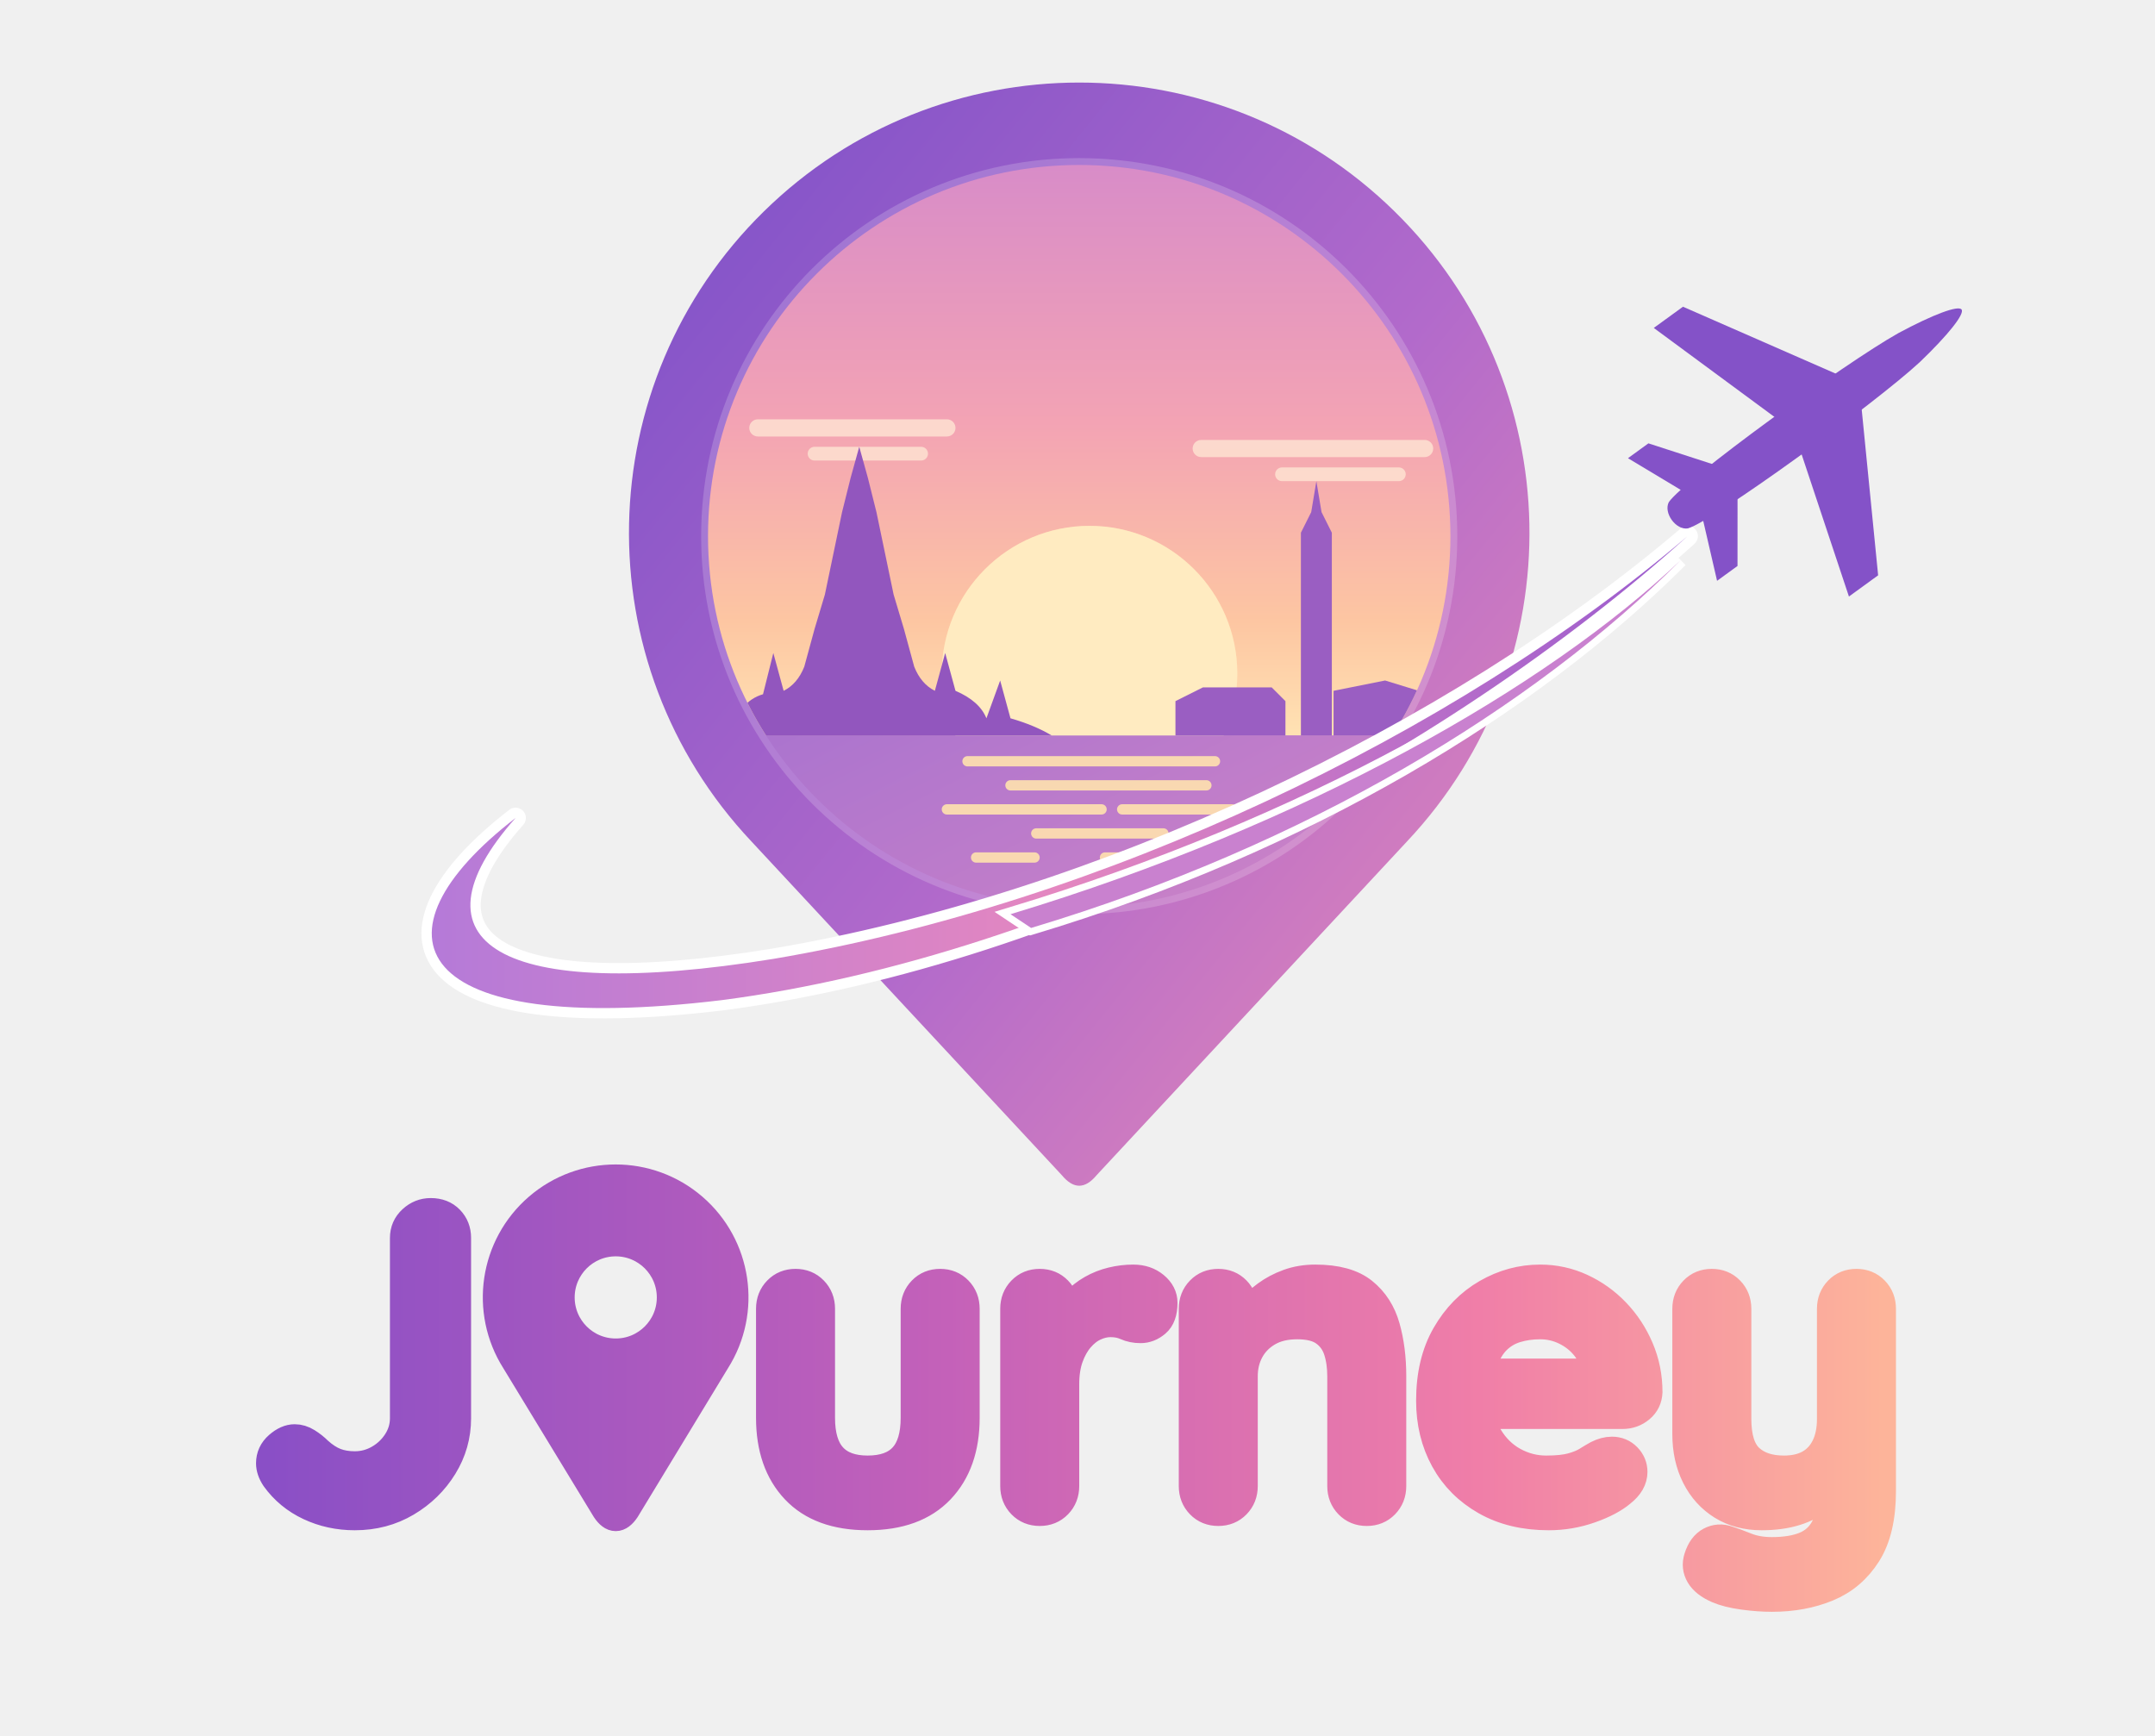
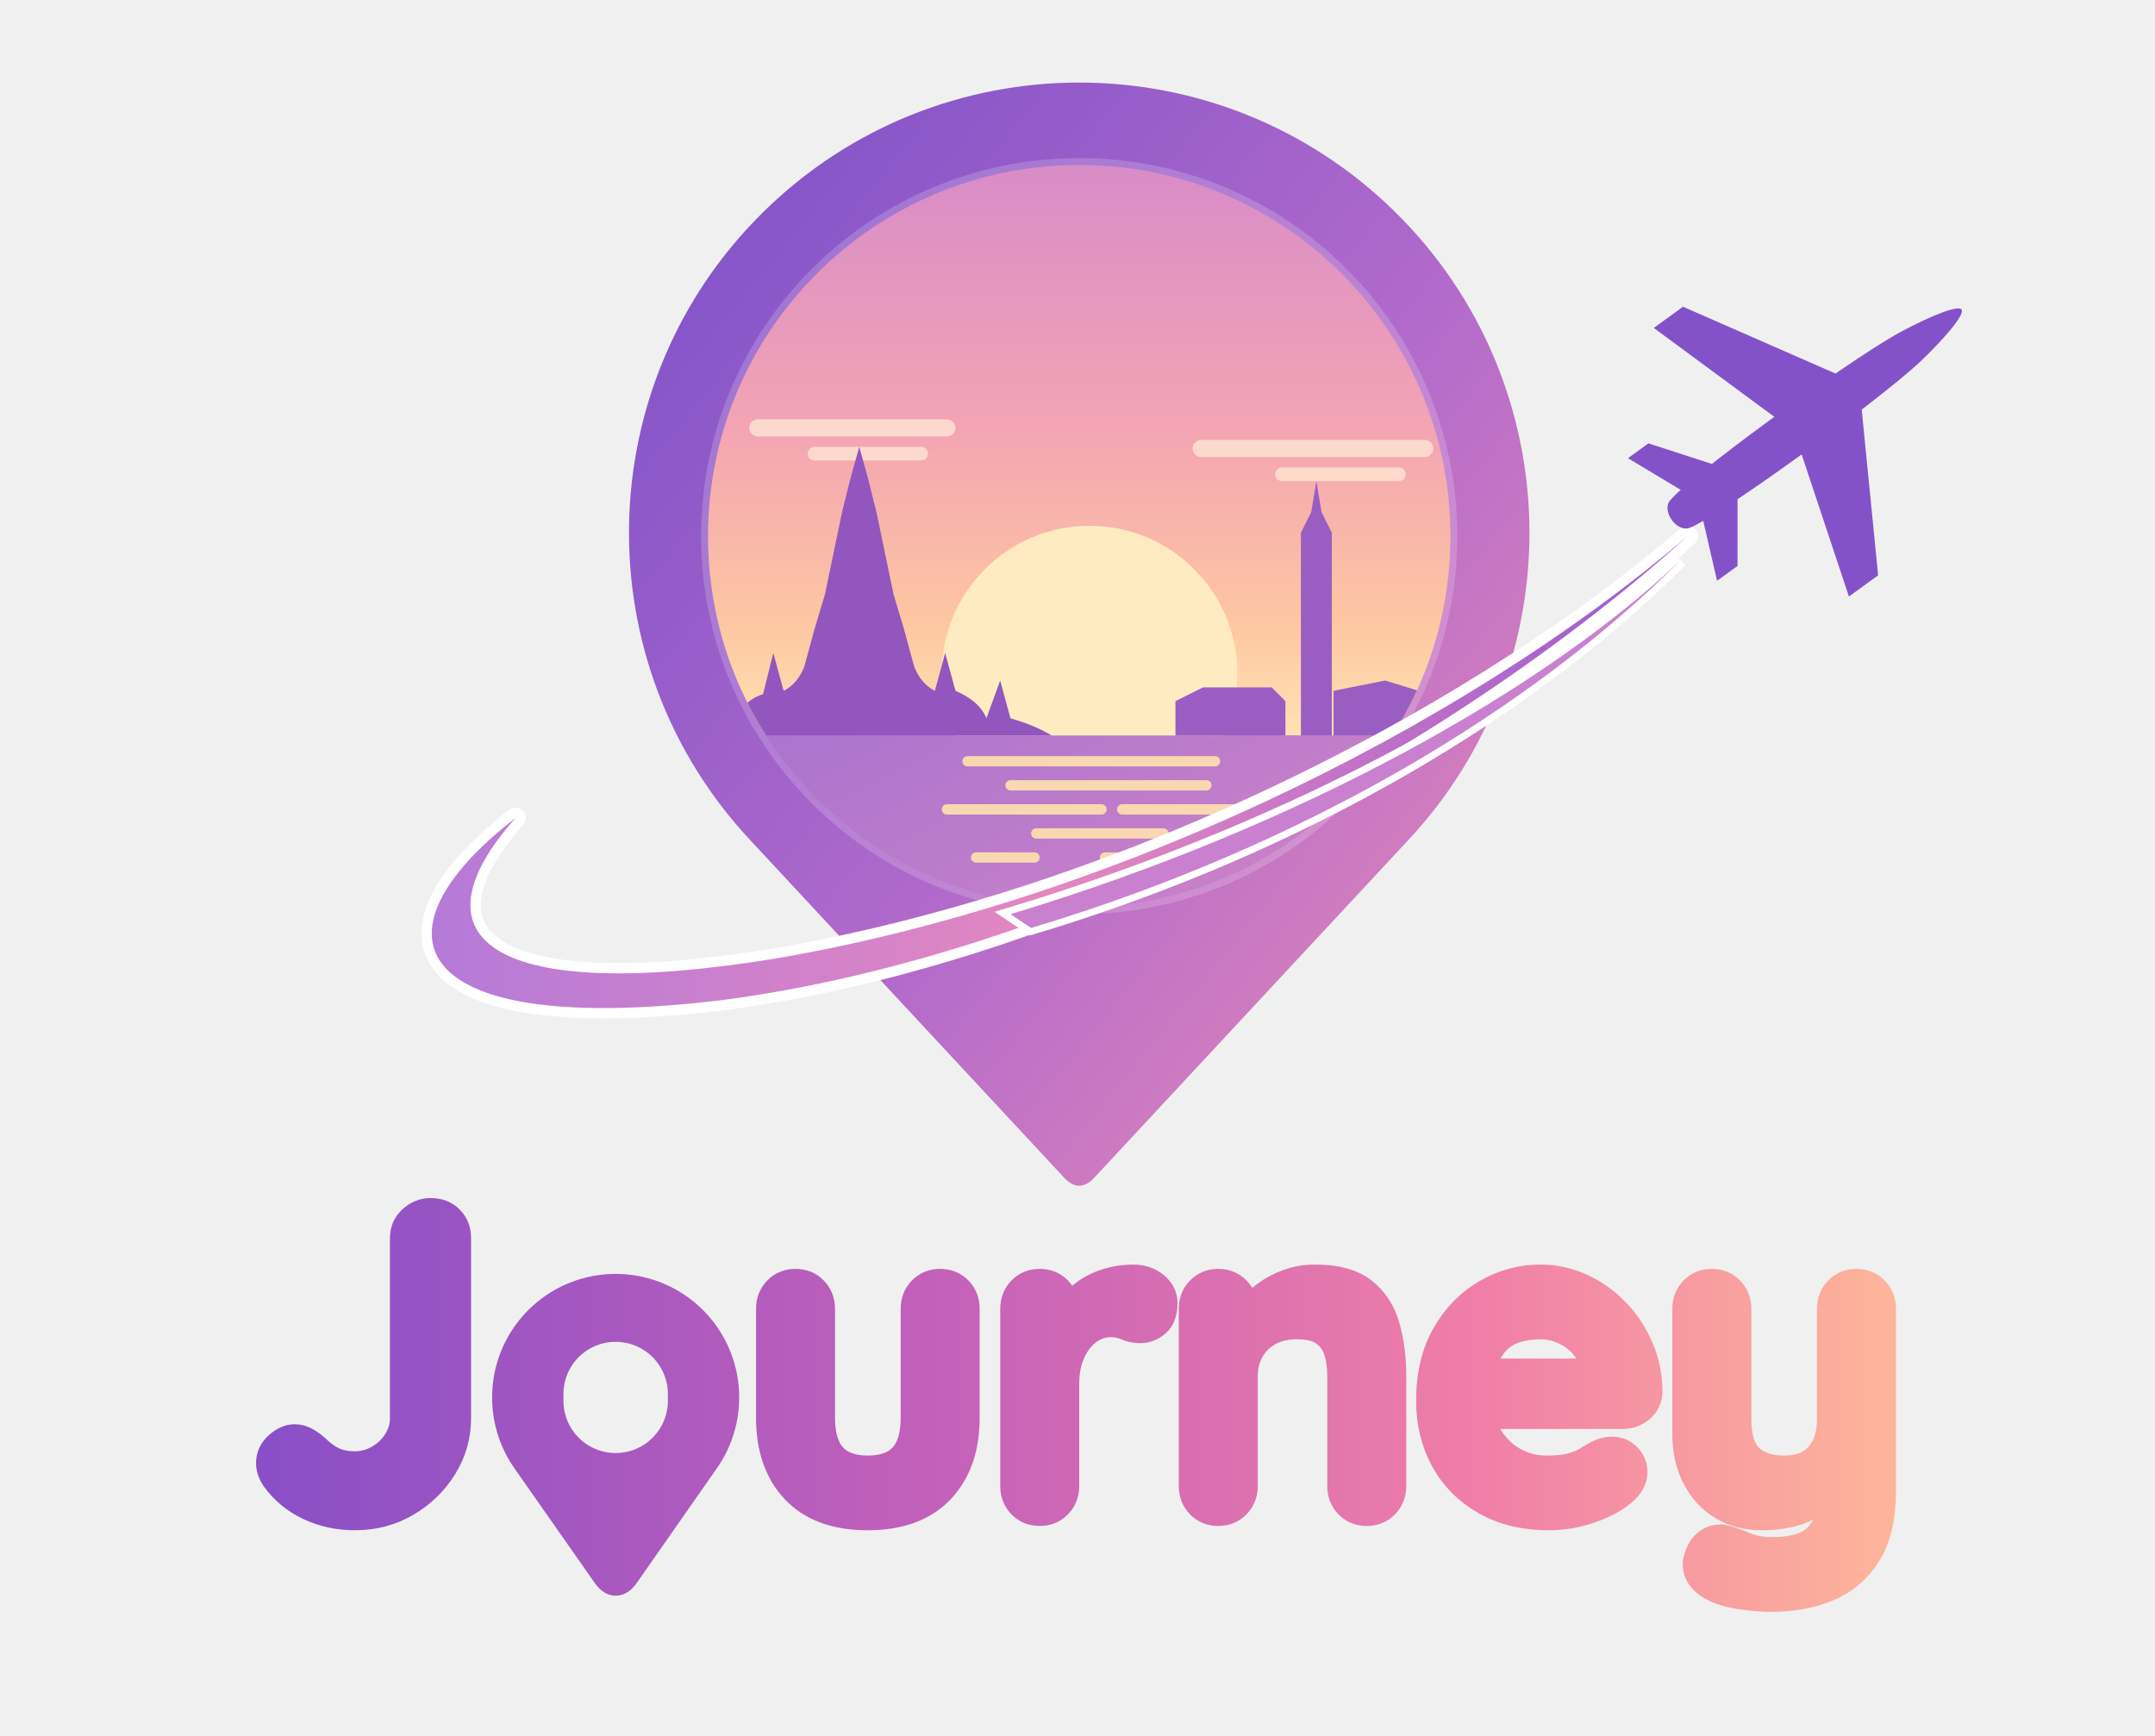
<svg xmlns="http://www.w3.org/2000/svg" viewBox="0 120 1254 1010" role="img" aria-label="Journey">
  <defs>
    <linearGradient id="jPin" x1="0" y1="0" x2="1" y2="1">
      <stop offset="0" stop-color="#7A4FC8" />
      <stop offset=".55" stop-color="#B26ACB" />
      <stop offset="1" stop-color="#EC8DB4" />
    </linearGradient>
    <linearGradient id="jSky" x1="0" y1="0" x2="0" y2="1">
      <stop offset="0" stop-color="#D88CC8" />
      <stop offset=".45" stop-color="#F3A3B4" />
      <stop offset=".8" stop-color="#FDC6A2" />
      <stop offset="1" stop-color="#FFE2B3" />
    </linearGradient>
    <linearGradient id="jSea" x1="0" y1="0" x2="1" y2="1">
      <stop offset="0" stop-color="#A973CF" />
      <stop offset="1" stop-color="#E08BC2" />
    </linearGradient>
    <linearGradient id="jSw" x1="0" y1="0" x2="1" y2="0">
      <stop offset="0" stop-color="#B57AD8" />
      <stop offset=".5" stop-color="#E487C0" />
      <stop offset="1" stop-color="#9A5CCF" />
    </linearGradient>
    <linearGradient id="jWord" x1="0" y1="0" x2="1" y2="0">
      <stop offset="0" stop-color="#8A4FC6" />
      <stop offset=".42" stop-color="#C461B9" />
      <stop offset=".75" stop-color="#F07EA8" />
      <stop offset="1" stop-color="#FDB49A" />
    </linearGradient>
    <clipPath id="jWin">
      <circle cx="628" cy="432" r="216" />
    </clipPath>
  </defs>
  <path d="M618.0 804.0L437.3 609.7A262 262 0 1 1 818.7 609.7L638.0 804.0Q628 816 618.0 804.0Z" fill="url(#jPin)" />
  <circle cx="628" cy="432" r="220" fill="#fff" opacity=".18" />
  <g clip-path="url(#jWin)">
    <rect x="412" y="216" width="432" height="332" fill="url(#jSky)" />
    <g fill="#FFE9D6" opacity=".75">
      <rect x="436" y="364" width="120" height="10" rx="5" />
      <rect x="470" y="380" width="70" height="8" rx="4" />
      <rect x="694" y="376" width="140" height="10" rx="5" />
      <rect x="742" y="392" width="76" height="8" rx="4" />
    </g>
    <circle cx="634" cy="512" r="86" fill="#FFE6B5" />
    <circle cx="634" cy="512" r="86" fill="#FFF3D6" opacity=".35" />
    <rect x="412" y="548" width="432" height="216" fill="url(#jSea)" />
    <g fill="#FFE2AE" opacity=".9">
      <rect x="560" y="560" width="150" height="6" rx="3" />
      <rect x="585" y="574" width="120" height="6" rx="3" />
      <rect x="548" y="588" width="96" height="6" rx="3" />
      <rect x="650" y="588" width="70" height="6" rx="3" />
      <rect x="600" y="602" width="80" height="6" rx="3" />
      <rect x="565" y="616" width="40" height="6" rx="3" />
      <rect x="640" y="616" width="50" height="6" rx="3" />
    </g>
    <path d="M424 548Q430 528 444 524L450 500L456 522Q464 518 468 508L474 486L480 466L485 442L490 418L495 398L500 380L505 398L510 418L515 442L520 466L526 486L532 508Q536 518 544 522L550 500L556 522Q570 528 574 538L582 516L588 538Q602 542 612 548Z M474 486H526 M480 466H520" fill="#9256BE" />
    <path d="M757 548V430L763 418L766 400L769 418L775 430V548Z M684 548V528L700 520H740L748 528V548Z M776 548V522L806 516L832 524V548Z" fill="#9A5EC2" />
  </g>
  <path d="M300 596C212 664 238 724 420 702C620 676 840 560 982 432C846 548 640 646 450 678C290 704 236 668 300 596Z" fill="url(#jSw)" stroke="#fff" stroke-width="12" stroke-linejoin="round" paint-order="stroke" />
  <path d="M588 652C760 600 900 520 978 446C892 532 760 612 600 660Z" fill="#C981CF" stroke="#fff" stroke-width="8" paint-order="stroke" />
  <g transform="translate(1048 368) rotate(-36) scale(1.05)">
    <path d="M34 -10L-14 -92L-34 -92L-8 -10Z M34 10L-14 92L-34 92L-8 10Z M-50 -9L-74 -42L-88 -42L-74 -9Z M-50 9L-74 42L-88 42L-74 9Z" fill="#8452C8" />
    <path d="M-84 -9C-70 -14 40 -14 74 -10C96 -7 110 -3 110 0C110 3 96 7 74 10C40 14 -70 14 -84 9C-90 6 -90 -6 -84 -9Z" fill="#8452C8" />
  </g>
  <g transform="translate(147.0 1000)">
-     <path d="M59.438 2.497Q45.203 2.497 32.966 -3.247Q20.728 -8.991 12.986 -19.729Q9.99 -24.225 9.99 -28.47Q9.99 -34.714 14.86 -38.959Q19.729 -43.205 24.475 -43.205Q28.221 -43.205 31.842 -40.957Q35.463 -38.71 38.46 -35.713Q43.455 -31.217 48.325 -29.344Q53.195 -27.471 59.438 -27.471Q66.93 -27.471 73.424 -31.217Q79.917 -34.964 83.913 -41.207Q87.908 -47.451 87.908 -54.693V-159.584Q87.908 -166.077 92.653 -170.447Q97.399 -174.818 103.642 -174.818Q110.635 -174.818 114.88 -170.447Q119.126 -166.077 119.126 -159.584V-54.693Q119.126 -39.459 111.134 -26.472Q103.143 -13.486 89.657 -5.494Q76.171 2.497 59.438 2.497Z M400.083 -133.611Q406.576 -133.611 410.822 -129.24Q415.068 -124.87 415.068 -118.377V-54.943Q415.068 -28.47 400.333 -12.986Q385.598 2.497 357.877 2.497Q330.156 2.497 315.546 -12.986Q300.937 -28.47 300.937 -54.943V-118.377Q300.937 -124.87 305.182 -129.24Q309.428 -133.611 315.921 -133.611Q322.414 -133.611 326.66 -129.24Q330.905 -124.87 330.905 -118.377V-54.943Q330.905 -39.709 337.648 -32.341Q344.391 -24.974 357.877 -24.974Q371.613 -24.974 378.356 -32.341Q385.099 -39.709 385.099 -54.943V-118.377Q385.099 -124.87 389.344 -129.24Q393.59 -133.611 400.083 -133.611Z M458.023 0.0Q451.53 0.0 447.284 -4.37Q443.039 -8.741 443.039 -15.234V-118.377Q443.039 -124.87 447.284 -129.24Q451.53 -133.611 458.023 -133.611Q464.516 -133.611 468.762 -129.24Q473.007 -124.87 473.007 -118.377V-94.901L471.259 -111.634Q474.006 -117.627 478.377 -122.248Q482.747 -126.868 488.241 -129.99Q493.736 -133.111 499.979 -134.61Q506.223 -136.108 512.466 -136.108Q519.958 -136.108 525.078 -131.863Q530.198 -127.617 530.198 -121.873Q530.198 -113.632 525.952 -110.01Q521.707 -106.389 516.712 -106.389Q511.967 -106.389 508.096 -108.137Q504.225 -109.886 499.23 -109.886Q494.735 -109.886 490.114 -107.763Q485.494 -105.64 481.623 -101.145Q477.752 -96.649 475.38 -90.031Q473.007 -83.413 473.007 -74.422V-15.234Q473.007 -8.741 468.762 -4.37Q464.516 0.0 458.023 0.0Z M618.356 -136.108Q636.837 -136.108 646.452 -128.366Q656.067 -120.624 659.688 -107.763Q663.309 -94.901 663.309 -79.168V-15.234Q663.309 -8.741 659.063 -4.37Q654.818 0.0 648.325 0.0Q641.831 0.0 637.586 -4.37Q633.34 -8.741 633.34 -15.234V-79.168Q633.34 -87.409 631.217 -94.027Q629.095 -100.645 623.6 -104.641Q618.106 -108.637 607.867 -108.637Q597.877 -108.637 591.009 -104.641Q584.142 -100.645 580.52 -94.027Q576.899 -87.409 576.899 -79.168V-15.234Q576.899 -8.741 572.653 -4.37Q568.408 0.0 561.915 0.0Q555.421 0.0 551.176 -4.37Q546.93 -8.741 546.93 -15.234V-118.377Q546.93 -124.87 551.176 -129.24Q555.421 -133.611 561.915 -133.611Q568.408 -133.611 572.653 -129.24Q576.899 -124.87 576.899 -118.377V-107.638L573.153 -108.387Q575.401 -112.633 579.646 -117.503Q583.892 -122.373 589.636 -126.618Q595.38 -130.864 602.622 -133.486Q609.865 -136.108 618.356 -136.108Z M754.214 2.497Q732.986 2.497 717.378 -6.368Q701.769 -15.234 693.403 -30.468Q685.036 -45.702 685.036 -64.932Q685.036 -87.409 694.152 -103.267Q703.267 -119.126 718.002 -127.617Q732.737 -136.108 749.22 -136.108Q761.956 -136.108 773.319 -130.864Q784.683 -125.619 793.424 -116.504Q802.164 -107.388 807.284 -95.401Q812.404 -83.413 812.404 -69.927Q812.154 -63.933 807.659 -60.187Q803.163 -56.441 797.17 -56.441H701.769L694.277 -81.415H785.931L780.437 -76.42V-83.163Q779.938 -90.406 775.317 -96.15Q770.697 -101.894 763.829 -105.265Q756.961 -108.637 749.22 -108.637Q741.727 -108.637 735.234 -106.639Q728.741 -104.641 723.996 -99.896Q719.251 -95.151 716.504 -87.159Q713.757 -79.168 713.757 -66.93Q713.757 -53.444 719.376 -44.079Q724.995 -34.714 733.861 -29.844Q742.726 -24.974 752.716 -24.974Q761.956 -24.974 767.451 -26.472Q772.945 -27.971 776.316 -30.094Q779.688 -32.216 782.435 -33.715Q786.93 -35.963 790.926 -35.963Q796.42 -35.963 800.042 -32.216Q803.663 -28.47 803.663 -23.476Q803.663 -16.733 796.67 -11.238Q790.177 -5.744 778.439 -1.623Q766.701 2.497 754.214 2.497Z M933.278 -133.611Q939.771 -133.611 944.017 -129.24Q948.262 -124.87 948.262 -118.377V-12.237Q948.262 10.739 939.646 24.35Q931.03 37.96 916.545 43.954Q902.06 49.948 884.079 49.948Q876.087 49.948 867.097 48.699Q858.106 47.451 852.362 44.953Q844.87 41.707 841.998 36.837Q839.126 31.967 840.874 26.472Q843.122 19.23 848.117 16.608Q853.111 13.985 858.606 15.983Q862.601 17.232 869.095 19.854Q875.588 22.477 884.079 22.477Q895.567 22.477 903.184 19.355Q910.801 16.233 914.672 8.866Q918.543 1.498 918.543 -11.238V-27.971L923.788 -21.977Q919.542 -13.736 913.174 -8.366Q906.805 -2.997 898.065 -0.25Q889.324 2.497 878.085 2.497Q864.849 2.497 854.984 -3.621Q845.12 -9.74 839.625 -20.604Q834.131 -31.467 834.131 -45.453V-118.377Q834.131 -124.87 838.377 -129.24Q842.622 -133.611 849.116 -133.611Q855.609 -133.611 859.854 -129.24Q864.1 -124.87 864.1 -118.377V-54.443Q864.1 -38.21 871.217 -31.592Q878.335 -24.974 891.072 -24.974Q899.813 -24.974 905.806 -28.345Q911.8 -31.717 915.047 -38.335Q918.293 -44.953 918.293 -54.443V-118.377Q918.293 -124.87 922.539 -129.24Q926.785 -133.611 933.278 -133.611Z M205.3 -1.5L152.7 -88.0A69.3 69.3 0 1 1 269.8 -88.0L217.3 -1.5Q211.3 7.5 205.3 -1.5ZM179.4 -125.0A31.9 31.9 0 1 0 243.2 -125.0A31.9 31.9 0 1 0 179.4 -125.0Z" fill="url(#jWord)" stroke="url(#jWord)" stroke-width="16" stroke-linejoin="round" />
+     <path d="M59.438 2.497Q45.203 2.497 32.966 -3.247Q20.728 -8.991 12.986 -19.729Q9.99 -24.225 9.99 -28.47Q9.99 -34.714 14.86 -38.959Q19.729 -43.205 24.475 -43.205Q28.221 -43.205 31.842 -40.957Q35.463 -38.71 38.46 -35.713Q43.455 -31.217 48.325 -29.344Q53.195 -27.471 59.438 -27.471Q66.93 -27.471 73.424 -31.217Q79.917 -34.964 83.913 -41.207Q87.908 -47.451 87.908 -54.693V-159.584Q87.908 -166.077 92.653 -170.447Q97.399 -174.818 103.642 -174.818Q110.635 -174.818 114.88 -170.447Q119.126 -166.077 119.126 -159.584V-54.693Q119.126 -39.459 111.134 -26.472Q103.143 -13.486 89.657 -5.494Q76.171 2.497 59.438 2.497Z M400.083 -133.611Q406.576 -133.611 410.822 -129.24Q415.068 -124.87 415.068 -118.377V-54.943Q415.068 -28.47 400.333 -12.986Q385.598 2.497 357.877 2.497Q330.156 2.497 315.546 -12.986Q300.937 -28.47 300.937 -54.943V-118.377Q300.937 -124.87 305.182 -129.24Q309.428 -133.611 315.921 -133.611Q322.414 -133.611 326.66 -129.24Q330.905 -124.87 330.905 -118.377V-54.943Q330.905 -39.709 337.648 -32.341Q344.391 -24.974 357.877 -24.974Q371.613 -24.974 378.356 -32.341Q385.099 -39.709 385.099 -54.943V-118.377Q385.099 -124.87 389.344 -129.24Q393.59 -133.611 400.083 -133.611Z M458.023 0.0Q451.53 0.0 447.284 -4.37Q443.039 -8.741 443.039 -15.234V-118.377Q443.039 -124.87 447.284 -129.24Q451.53 -133.611 458.023 -133.611Q464.516 -133.611 468.762 -129.24Q473.007 -124.87 473.007 -118.377V-94.901L471.259 -111.634Q474.006 -117.627 478.377 -122.248Q482.747 -126.868 488.241 -129.99Q493.736 -133.111 499.979 -134.61Q506.223 -136.108 512.466 -136.108Q519.958 -136.108 525.078 -131.863Q530.198 -127.617 530.198 -121.873Q530.198 -113.632 525.952 -110.01Q521.707 -106.389 516.712 -106.389Q511.967 -106.389 508.096 -108.137Q504.225 -109.886 499.23 -109.886Q494.735 -109.886 490.114 -107.763Q485.494 -105.64 481.623 -101.145Q477.752 -96.649 475.38 -90.031Q473.007 -83.413 473.007 -74.422V-15.234Q473.007 -8.741 468.762 -4.37Q464.516 0.0 458.023 0.0Z M618.356 -136.108Q636.837 -136.108 646.452 -128.366Q656.067 -120.624 659.688 -107.763Q663.309 -94.901 663.309 -79.168V-15.234Q663.309 -8.741 659.063 -4.37Q654.818 0.0 648.325 0.0Q641.831 0.0 637.586 -4.37Q633.34 -8.741 633.34 -15.234V-79.168Q633.34 -87.409 631.217 -94.027Q629.095 -100.645 623.6 -104.641Q618.106 -108.637 607.867 -108.637Q597.877 -108.637 591.009 -104.641Q584.142 -100.645 580.52 -94.027Q576.899 -87.409 576.899 -79.168V-15.234Q576.899 -8.741 572.653 -4.37Q568.408 0.0 561.915 0.0Q555.421 0.0 551.176 -4.37Q546.93 -8.741 546.93 -15.234V-118.377Q546.93 -124.87 551.176 -129.24Q555.421 -133.611 561.915 -133.611Q568.408 -133.611 572.653 -129.24Q576.899 -124.87 576.899 -118.377V-107.638L573.153 -108.387Q575.401 -112.633 579.646 -117.503Q583.892 -122.373 589.636 -126.618Q595.38 -130.864 602.622 -133.486Q609.865 -136.108 618.356 -136.108Z M754.214 2.497Q732.986 2.497 717.378 -6.368Q701.769 -15.234 693.403 -30.468Q685.036 -45.702 685.036 -64.932Q685.036 -87.409 694.152 -103.267Q703.267 -119.126 718.002 -127.617Q732.737 -136.108 749.22 -136.108Q761.956 -136.108 773.319 -130.864Q784.683 -125.619 793.424 -116.504Q802.164 -107.388 807.284 -95.401Q812.404 -83.413 812.404 -69.927Q812.154 -63.933 807.659 -60.187Q803.163 -56.441 797.17 -56.441H701.769L694.277 -81.415H785.931L780.437 -76.42V-83.163Q779.938 -90.406 775.317 -96.15Q770.697 -101.894 763.829 -105.265Q756.961 -108.637 749.22 -108.637Q741.727 -108.637 735.234 -106.639Q728.741 -104.641 723.996 -99.896Q719.251 -95.151 716.504 -87.159Q713.757 -79.168 713.757 -66.93Q713.757 -53.444 719.376 -44.079Q724.995 -34.714 733.861 -29.844Q742.726 -24.974 752.716 -24.974Q761.956 -24.974 767.451 -26.472Q772.945 -27.971 776.316 -30.094Q779.688 -32.216 782.435 -33.715Q786.93 -35.963 790.926 -35.963Q796.42 -35.963 800.042 -32.216Q803.663 -28.47 803.663 -23.476Q803.663 -16.733 796.67 -11.238Q790.177 -5.744 778.439 -1.623Q766.701 2.497 754.214 2.497Z M933.278 -133.611Q939.771 -133.611 944.017 -129.24Q948.262 -124.87 948.262 -118.377V-12.237Q948.262 10.739 939.646 24.35Q931.03 37.96 916.545 43.954Q902.06 49.948 884.079 49.948Q876.087 49.948 867.097 48.699Q858.106 47.451 852.362 44.953Q844.87 41.707 841.998 36.837Q839.126 31.967 840.874 26.472Q843.122 19.23 848.117 16.608Q853.111 13.985 858.606 15.983Q862.601 17.232 869.095 19.854Q875.588 22.477 884.079 22.477Q895.567 22.477 903.184 19.355Q910.801 16.233 914.672 8.866Q918.543 1.498 918.543 -11.238V-27.971L923.788 -21.977Q919.542 -13.736 913.174 -8.366Q906.805 -2.997 898.065 -0.25Q889.324 2.497 878.085 2.497Q864.849 2.497 854.984 -3.621Q845.12 -9.74 839.625 -20.604Q834.131 -31.467 834.131 -45.453V-118.377Q834.131 -124.87 838.377 -129.24Q842.622 -133.611 849.116 -133.611Q855.609 -133.611 859.854 -129.24Q864.1 -124.87 864.1 -118.377V-54.443Q864.1 -38.21 871.217 -31.592Q878.335 -24.974 891.072 -24.974Q899.813 -24.974 905.806 -28.345Q911.8 -31.717 915.047 -38.335Q918.293 -44.953 918.293 -54.443V-118.377Q918.293 -124.87 922.539 -129.24Q926.785 -133.611 933.278 -133.611Z M205.3 36.1L159.5 -29.3A63.9 63.9 0 1 1 263.0 -29.3L217.3 36.1Q211.3 45.1 205.3 36.1ZM172.9 -66.8A38.4 38.4 0 1 0 249.6 -66.8A38.4 38.4 0 1 0 172.9 -66.8Z" fill="url(#jWord)" stroke="url(#jWord)" stroke-width="16" stroke-linejoin="round" />
  </g>
</svg>
